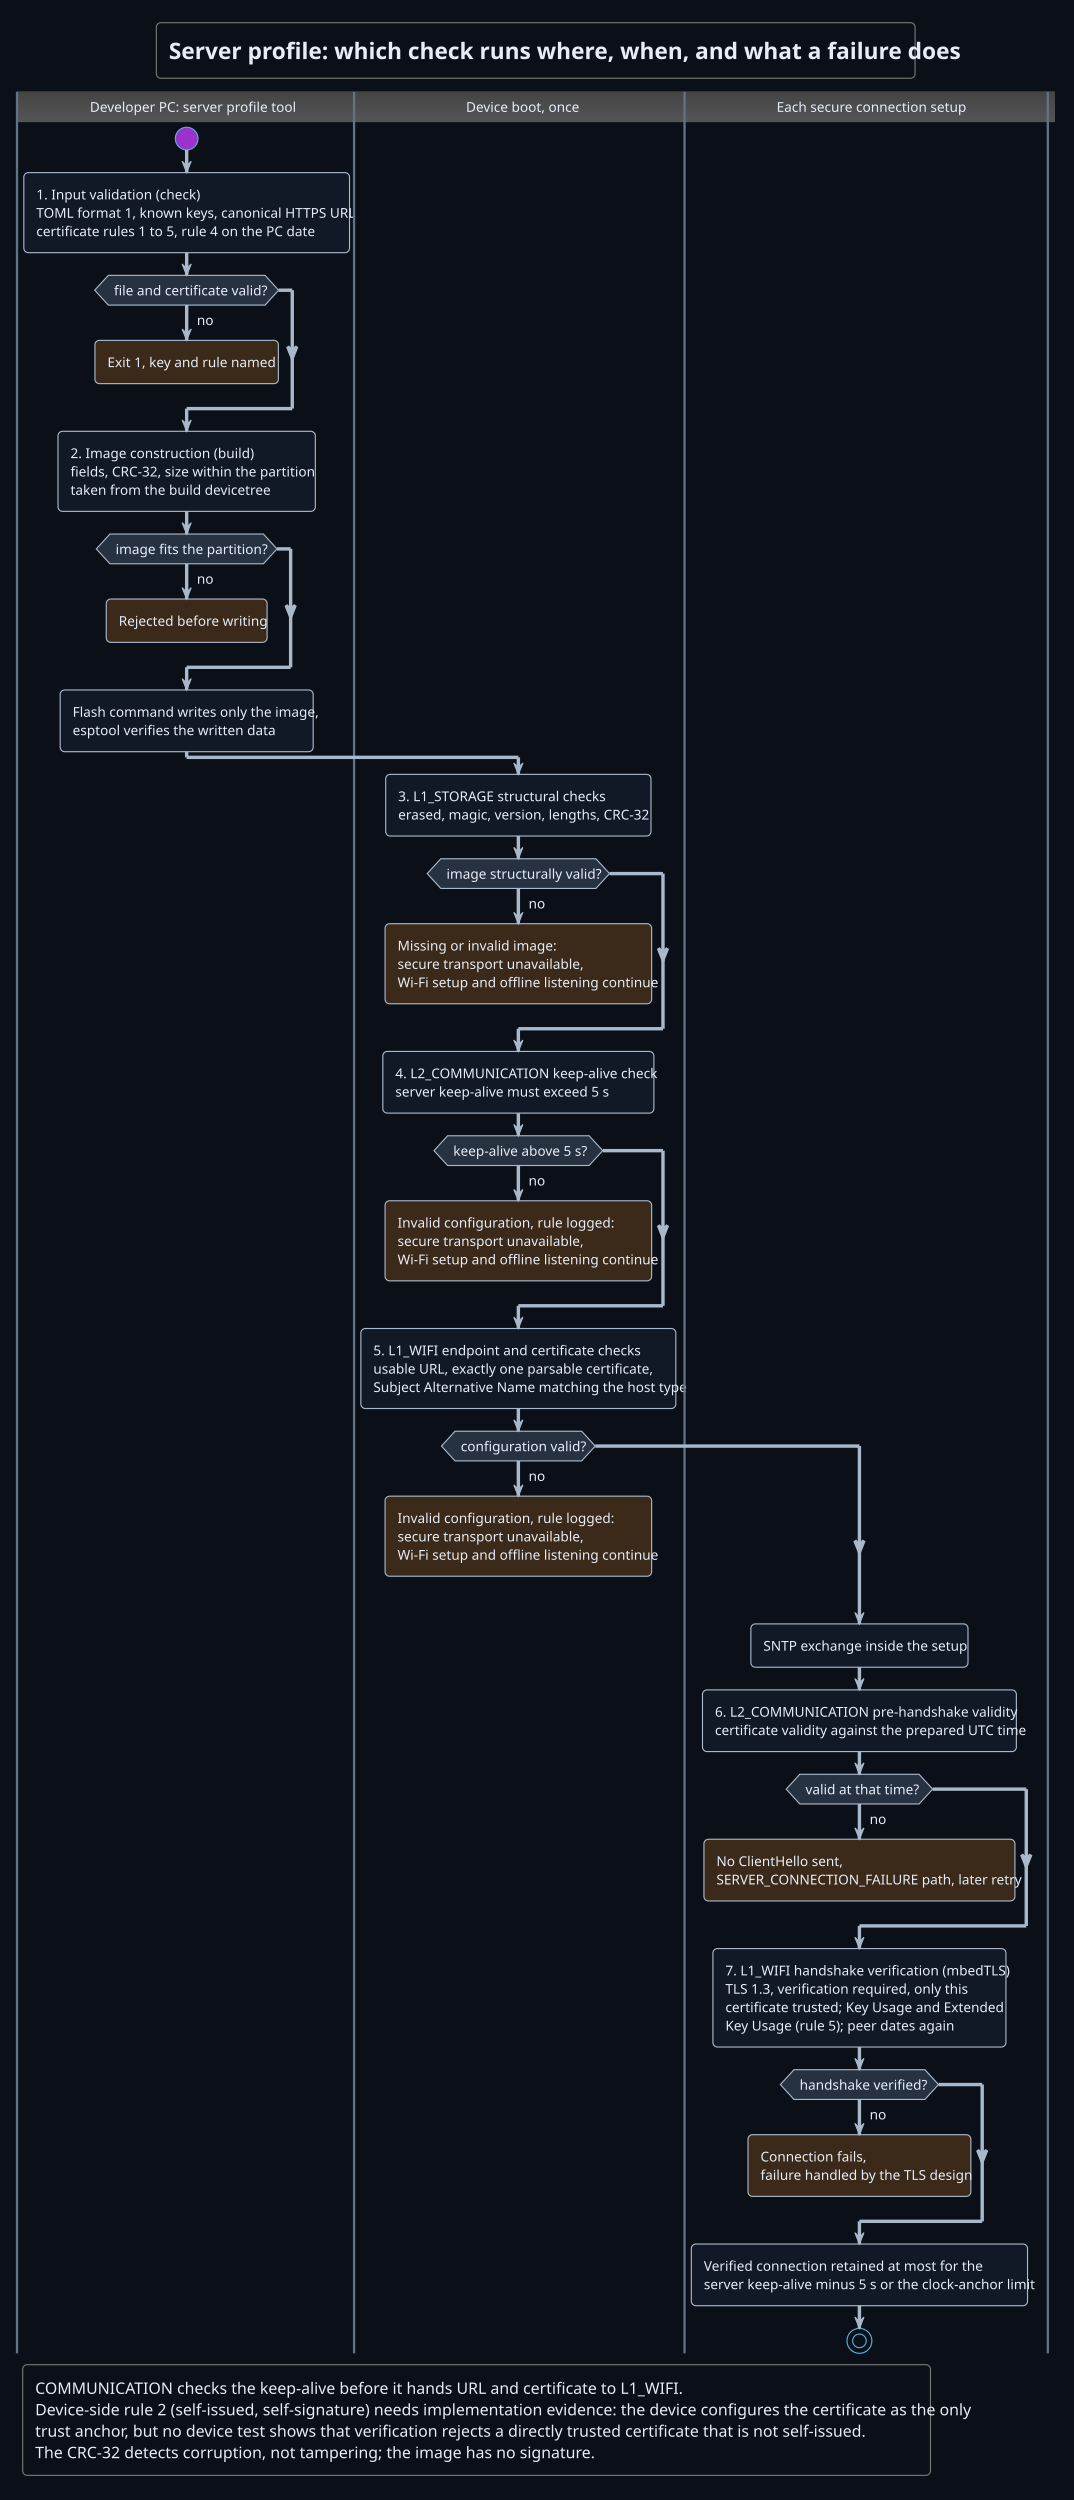
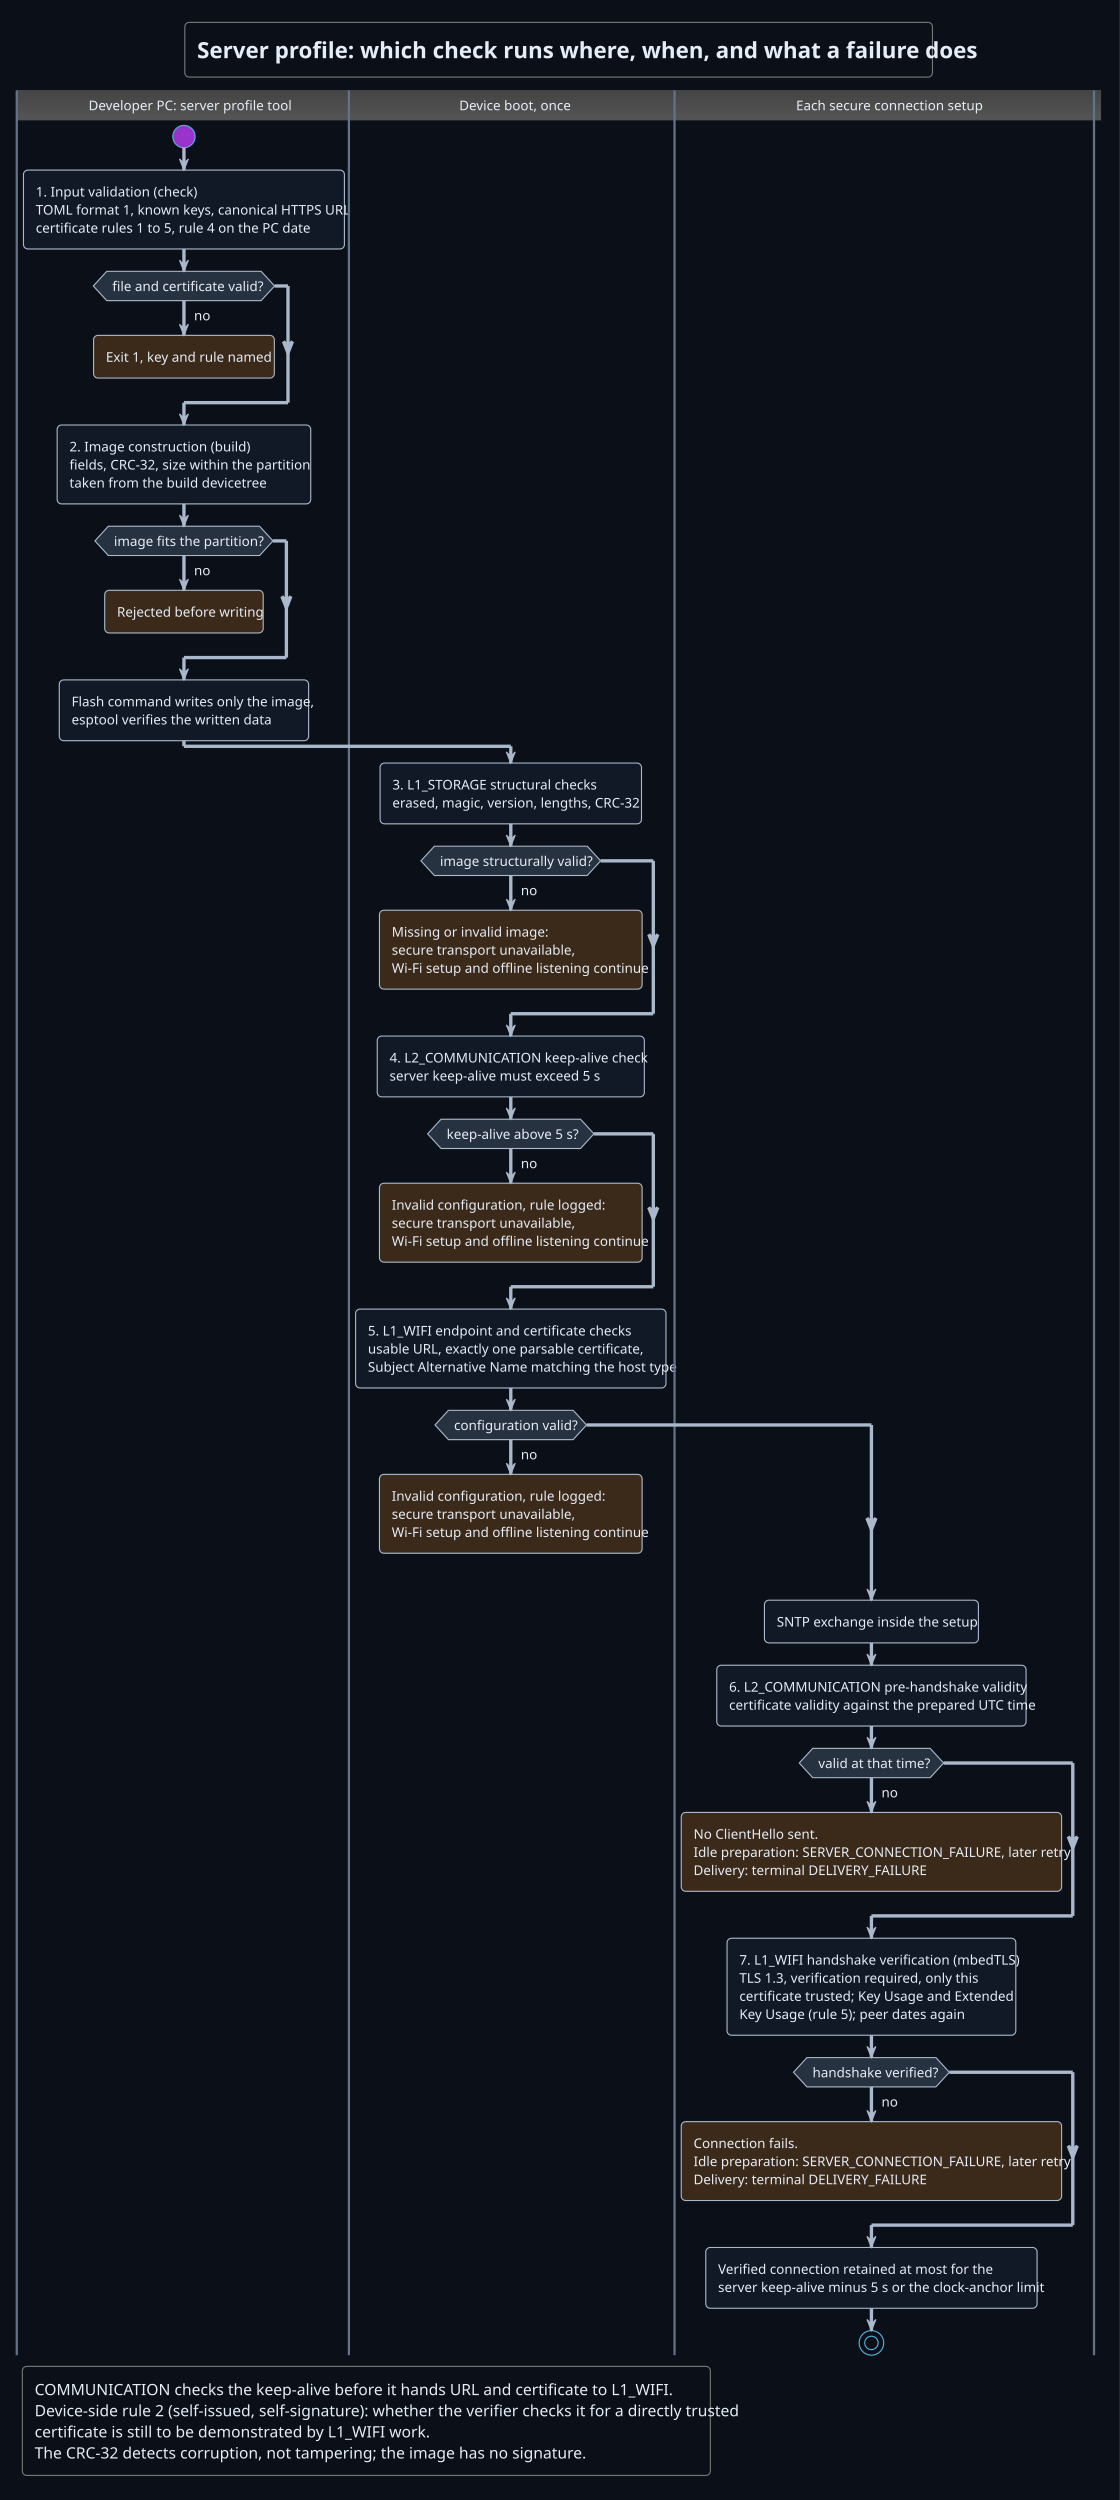
- <svg xmlns="http://www.w3.org/2000/svg" contentStyleType="text/css" data-diagram-type="ACTIVITY" height="2296.875px" preserveAspectRatio="none" style="width:986px;height:2296px;background:#0B1018;" version="1.1" viewBox="0 0 986 2296" width="986.458px" zoomAndPan="magnify">
+ <svg xmlns="http://www.w3.org/2000/svg" contentStyleType="text/css" data-diagram-type="ACTIVITY" height="2330.208px" preserveAspectRatio="none" style="width:1043px;height:2330px;background:#0B1018;" version="1.1" viewBox="0 0 1043 2330" width="1043.75px" zoomAndPan="magnify">
  <defs>
-     <linearGradient id="gv2faj9mdowcs0" x1="50%" x2="50%" y1="0%" y2="100%">
+     <linearGradient id="g1acoasiw5ptdb0" x1="50%" x2="50%" y1="0%" y2="100%">
      <stop offset="0%" stop-color="#444444" />
      <stop offset="100%" stop-color="#555555" />
    </linearGradient>
  </defs>
  <g>
-     <rect fill="#0B1018" height="2296.875" style="stroke:none;stroke-width:1.042;" width="986.458" x="0" y="0" />
+     <rect fill="#0B1018" height="2330.208" style="stroke:none;stroke-width:1.042;" width="1043.75" x="0" y="0" />
    <g class="title" data-source-line="17">
-       <rect fill="none" height="51.033" rx="4.167" ry="4.167" style="stroke:#777777;stroke-width:1.042;" width="696.806" x="143.586" y="20.833" />
-       <text fill="#E6EDF7" font-family="sans-serif" font-size="20.833" font-weight="bold" lengthAdjust="spacing" textLength="673.889" x="155.045" y="54.224">Server profile: which check runs where, when, and what a failure does</text>
+       <rect fill="none" height="51.033" rx="4.167" ry="4.167" style="stroke:#777777;stroke-width:1.042;" width="696.806" x="172.242" y="20.833" />
+       <text fill="#E6EDF7" font-family="sans-serif" font-size="20.833" font-weight="bold" lengthAdjust="spacing" textLength="673.889" x="183.701" y="54.224">Server profile: which check runs where, when, and what a failure does</text>
    </g>
-     <rect fill="url(#gv2faj9mdowcs0)" height="27.287" style="stroke:url(#gv2faj9mdowcs0);stroke-width:1.042;" width="952.728" x="15.625" y="84.367" />
+     <rect fill="url(#g1acoasiw5ptdb0)" height="27.287" style="stroke:url(#g1acoasiw5ptdb0);stroke-width:1.042;" width="1010.04" x="15.625" y="84.367" />
    <ellipse cx="171.438" cy="127.279" fill="#9933CC" rx="10.417" ry="10.417" style="stroke:#55B2DE;stroke-width:1.042;" />
    <rect fill="#111826" height="73.527" rx="4.167" ry="4.167" style="stroke:#A9B8CA;stroke-width:1.042;" width="299.125" x="21.875" y="158.529" />
    <text fill="#E6EDF7" font-family="sans-serif" font-size="12.5" lengthAdjust="spacing" textLength="141.296" x="33.333" y="183.146">1. Input validation (check)</text>
    <text fill="#E6EDF7" font-family="sans-serif" font-size="12.5" lengthAdjust="spacing" textLength="276.209" x="33.333" y="200.016">TOML format 1, known keys, canonical HTTPS URL</text>
    <text fill="#E6EDF7" font-family="sans-serif" font-size="12.5" lengthAdjust="spacing" textLength="245.642" x="33.333" y="216.886">certificate rules 1 to 5, rule 4 on the PC date</text>
    <rect fill="#3B2A1A" height="39.787" rx="4.167" ry="4.167" style="stroke:#A9B8CA;stroke-width:1.042;" width="168.473" x="87.201" y="312.569" />
    <text fill="#E6EDF7" font-family="sans-serif" font-size="12.5" lengthAdjust="spacing" textLength="145.557" x="98.659" y="337.187">Exit 1, key and rule named</text>
    <polygon fill="#273241" points="99.469,252.889,243.406,252.889,255.906,266.532,243.406,280.176,99.469,280.176,86.969,266.532,99.469,252.889" style="stroke:#A9B8CA;stroke-width:1.042;" />
    <text fill="#E6EDF7" font-family="sans-serif" font-size="12.5" lengthAdjust="spacing" textLength="13.477" x="180.813" y="298.543">no</text>
    <text fill="#E6EDF7" font-family="sans-serif" font-size="12.5" lengthAdjust="spacing" textLength="133.52" x="104.677" y="271.257">file and certificate valid?</text>
    <rect fill="#111826" height="73.527" rx="4.167" ry="4.167" style="stroke:#A9B8CA;stroke-width:1.042;" width="236.344" x="53.265" y="396.106" />
    <text fill="#E6EDF7" font-family="sans-serif" font-size="12.5" lengthAdjust="spacing" textLength="156.531" x="64.724" y="420.724">2. Image construction (build)</text>
    <text fill="#E6EDF7" font-family="sans-serif" font-size="12.5" lengthAdjust="spacing" textLength="213.428" x="64.724" y="437.594">fields, CRC-32, size within the partition</text>
    <text fill="#E6EDF7" font-family="sans-serif" font-size="12.5" lengthAdjust="spacing" textLength="169.983" x="64.724" y="454.464">taken from the build devicetree</text>
    <rect fill="#3B2A1A" height="39.787" rx="4.167" ry="4.167" style="stroke:#A9B8CA;stroke-width:1.042;" width="147.721" x="97.577" y="550.146" />
    <text fill="#E6EDF7" font-family="sans-serif" font-size="12.5" lengthAdjust="spacing" textLength="124.805" x="109.035" y="574.764">Rejected before writing</text>
    <polygon fill="#273241" points="100.958,490.466,241.917,490.466,254.417,504.11,241.917,517.753,100.958,517.753,88.458,504.11,100.958,490.466" style="stroke:#A9B8CA;stroke-width:1.042;" />
    <text fill="#E6EDF7" font-family="sans-serif" font-size="12.5" lengthAdjust="spacing" textLength="13.477" x="180.813" y="536.121">no</text>
    <text fill="#E6EDF7" font-family="sans-serif" font-size="12.5" lengthAdjust="spacing" textLength="130.542" x="106.167" y="508.834">image fits the partition?</text>
    <rect fill="#111826" height="56.657" rx="4.167" ry="4.167" style="stroke:#A9B8CA;stroke-width:1.042;" width="232.377" x="55.249" y="633.683" />
    <text fill="#E6EDF7" font-family="sans-serif" font-size="12.5" lengthAdjust="spacing" textLength="209.46" x="66.707" y="658.301">Flash command writes only the image,</text>
    <text fill="#E6EDF7" font-family="sans-serif" font-size="12.5" lengthAdjust="spacing" textLength="172.961" x="66.707" y="675.171">esptool verifies the written data</text>
-     <line style="stroke:#61738A;stroke-width:2.083;" x1="15.625" x2="15.625" y1="84.367" y2="2161.308" />
+     <line style="stroke:#61738A;stroke-width:2.083;" x1="15.625" x2="15.625" y1="84.367" y2="2195.048" />
    <rect fill="#111826" height="56.657" rx="4.167" ry="4.167" style="stroke:#A9B8CA;stroke-width:1.042;" width="243.632" x="354.238" y="711.173" />
    <text fill="#E6EDF7" font-family="sans-serif" font-size="12.5" lengthAdjust="spacing" textLength="184.546" x="365.696" y="735.791">3. L1_STORAGE structural checks</text>
    <text fill="#E6EDF7" font-family="sans-serif" font-size="12.5" lengthAdjust="spacing" textLength="220.715" x="365.696" y="752.661">erased, magic, version, lengths, CRC-32</text>
    <rect fill="#3B2A1A" height="73.527" rx="4.167" ry="4.167" style="stroke:#A9B8CA;stroke-width:1.042;" width="244.816" x="353.646" y="848.344" />
    <text fill="#E6EDF7" font-family="sans-serif" font-size="12.5" lengthAdjust="spacing" textLength="135.559" x="365.104" y="872.961">Missing or invalid image:</text>
    <text fill="#E6EDF7" font-family="sans-serif" font-size="12.5" lengthAdjust="spacing" textLength="158.984" x="365.104" y="889.832">secure transport unavailable,</text>
    <text fill="#E6EDF7" font-family="sans-serif" font-size="12.5" lengthAdjust="spacing" textLength="221.899" x="365.104" y="906.702">Wi-Fi setup and offline listening continue</text>
    <polygon fill="#273241" points="404.824,788.664,547.284,788.664,559.784,802.307,547.284,815.951,404.824,815.951,392.324,802.307,404.824,788.664" style="stroke:#A9B8CA;stroke-width:1.042;" />
    <text fill="#E6EDF7" font-family="sans-serif" font-size="12.5" lengthAdjust="spacing" textLength="13.477" x="485.429" y="834.318">no</text>
    <text fill="#E6EDF7" font-family="sans-serif" font-size="12.5" lengthAdjust="spacing" textLength="132.043" x="410.032" y="807.031">image structurally valid?</text>
    <rect fill="#111826" height="56.657" rx="4.167" ry="4.167" style="stroke:#A9B8CA;stroke-width:1.042;" width="248.93" x="351.589" y="965.621" />
    <text fill="#E6EDF7" font-family="sans-serif" font-size="12.5" lengthAdjust="spacing" textLength="226.013" x="363.047" y="990.238">4. L2_COMMUNICATION keep-alive check</text>
    <text fill="#E6EDF7" font-family="sans-serif" font-size="12.5" lengthAdjust="spacing" textLength="187.244" x="363.047" y="1007.109">server keep-alive must exceed 5 s</text>
    <rect fill="#3B2A1A" height="73.527" rx="4.167" ry="4.167" style="stroke:#A9B8CA;stroke-width:1.042;" width="244.816" x="353.646" y="1102.791" />
    <text fill="#E6EDF7" font-family="sans-serif" font-size="12.5" lengthAdjust="spacing" textLength="180.225" x="365.104" y="1127.409">Invalid configuration, rule logged:</text>
    <text fill="#E6EDF7" font-family="sans-serif" font-size="12.5" lengthAdjust="spacing" textLength="158.984" x="365.104" y="1144.279">secure transport unavailable,</text>
    <text fill="#E6EDF7" font-family="sans-serif" font-size="12.5" lengthAdjust="spacing" textLength="221.899" x="365.104" y="1161.149">Wi-Fi setup and offline listening continue</text>
    <polygon fill="#273241" points="411.055,1043.111,541.052,1043.111,553.552,1056.755,541.052,1070.398,411.055,1070.398,398.555,1056.755,411.055,1043.111" style="stroke:#A9B8CA;stroke-width:1.042;" />
    <text fill="#E6EDF7" font-family="sans-serif" font-size="12.5" lengthAdjust="spacing" textLength="13.477" x="485.429" y="1088.765">no</text>
    <text fill="#E6EDF7" font-family="sans-serif" font-size="12.5" lengthAdjust="spacing" textLength="119.58" x="416.264" y="1061.479">keep-alive above 5 s?</text>
    <rect fill="#111826" height="73.527" rx="4.167" ry="4.167" style="stroke:#A9B8CA;stroke-width:1.042;" width="289.274" x="331.417" y="1220.068" />
    <text fill="#E6EDF7" font-family="sans-serif" font-size="12.5" lengthAdjust="spacing" textLength="232.446" x="342.875" y="1244.686">5. L1_WIFI endpoint and certificate checks</text>
    <text fill="#E6EDF7" font-family="sans-serif" font-size="12.5" lengthAdjust="spacing" textLength="243.14" x="342.875" y="1261.556">usable URL, exactly one parsable certificate,</text>
    <text fill="#E6EDF7" font-family="sans-serif" font-size="12.5" lengthAdjust="spacing" textLength="266.357" x="342.875" y="1278.426">Subject Alternative Name matching the host type</text>
    <rect fill="#3B2A1A" height="73.527" rx="4.167" ry="4.167" style="stroke:#A9B8CA;stroke-width:1.042;" width="244.816" x="353.646" y="1374.109" />
    <text fill="#E6EDF7" font-family="sans-serif" font-size="12.5" lengthAdjust="spacing" textLength="180.225" x="365.104" y="1398.726">Invalid configuration, rule logged:</text>
    <text fill="#E6EDF7" font-family="sans-serif" font-size="12.5" lengthAdjust="spacing" textLength="158.984" x="365.104" y="1415.597">secure transport unavailable,</text>
    <text fill="#E6EDF7" font-family="sans-serif" font-size="12.5" lengthAdjust="spacing" textLength="221.899" x="365.104" y="1432.467">Wi-Fi setup and offline listening continue</text>
    <polygon fill="#273241" points="417.934,1314.429,534.174,1314.429,546.674,1328.072,534.174,1341.716,417.934,1341.716,405.434,1328.072,417.934,1314.429" style="stroke:#A9B8CA;stroke-width:1.042;" />
    <text fill="#E6EDF7" font-family="sans-serif" font-size="12.5" lengthAdjust="spacing" textLength="13.477" x="485.429" y="1360.083">no</text>
    <text fill="#E6EDF7" font-family="sans-serif" font-size="12.5" lengthAdjust="spacing" textLength="105.823" x="423.142" y="1332.796">configuration valid?</text>
-     <line style="stroke:#61738A;stroke-width:2.083;" x1="325.167" x2="325.167" y1="84.367" y2="2161.308" />
-     <rect fill="#111826" height="39.787" rx="4.167" ry="4.167" style="stroke:#A9B8CA;stroke-width:1.042;" width="199.418" x="689.589" y="1491.386" />
-     <text fill="#E6EDF7" font-family="sans-serif" font-size="12.5" lengthAdjust="spacing" textLength="176.501" x="701.048" y="1516.003">SNTP exchange inside the setup</text>
-     <rect fill="#111826" height="56.657" rx="4.167" ry="4.167" style="stroke:#A9B8CA;stroke-width:1.042;" width="288.261" x="645.168" y="1552.006" />
-     <text fill="#E6EDF7" font-family="sans-serif" font-size="12.5" lengthAdjust="spacing" textLength="257.446" x="656.626" y="1576.623">6. L2_COMMUNICATION pre-handshake validity</text>
-     <text fill="#E6EDF7" font-family="sans-serif" font-size="12.5" lengthAdjust="spacing" textLength="265.344" x="656.626" y="1593.494">certificate validity against the prepared UTC time</text>
-     <rect fill="#3B2A1A" height="56.657" rx="4.167" ry="4.167" style="stroke:#A9B8CA;stroke-width:1.042;" width="285.612" x="646.492" y="1689.176" />
-     <text fill="#E6EDF7" font-family="sans-serif" font-size="12.5" lengthAdjust="spacing" textLength="109.07" x="657.951" y="1713.794">No ClientHello sent,</text>
-     <text fill="#E6EDF7" font-family="sans-serif" font-size="12.5" lengthAdjust="spacing" textLength="262.695" x="657.951" y="1730.664">SERVER_CONNECTION_FAILURE path, later retry</text>
-     <polygon fill="#273241" points="734.548,1629.496,844.049,1629.496,856.549,1643.14,844.049,1656.783,734.548,1656.783,722.048,1643.14,734.548,1629.496" style="stroke:#A9B8CA;stroke-width:1.042;" />
-     <text fill="#E6EDF7" font-family="sans-serif" font-size="12.5" lengthAdjust="spacing" textLength="13.477" x="798.673" y="1675.151">no</text>
-     <text fill="#E6EDF7" font-family="sans-serif" font-size="12.5" lengthAdjust="spacing" textLength="99.085" x="739.756" y="1647.864">valid at that time?</text>
-     <rect fill="#111826" height="90.397" rx="4.167" ry="4.167" style="stroke:#A9B8CA;stroke-width:1.042;" width="269.12" x="654.738" y="1789.583" />
-     <text fill="#E6EDF7" font-family="sans-serif" font-size="12.5" lengthAdjust="spacing" textLength="246.204" x="666.197" y="1814.201">7. L1_WIFI handshake verification (mbedTLS)</text>
-     <text fill="#E6EDF7" font-family="sans-serif" font-size="12.5" lengthAdjust="spacing" textLength="210.95" x="666.197" y="1831.071">TLS 1.3, verification required, only this</text>
-     <text fill="#E6EDF7" font-family="sans-serif" font-size="12.5" lengthAdjust="spacing" textLength="239.404" x="666.197" y="1847.941">certificate trusted; Key Usage and Extended</text>
-     <text fill="#E6EDF7" font-family="sans-serif" font-size="12.5" lengthAdjust="spacing" textLength="199.988" x="666.197" y="1864.811">Key Usage (rule 5); peer dates again</text>
-     <rect fill="#3B2A1A" height="56.657" rx="4.167" ry="4.167" style="stroke:#A9B8CA;stroke-width:1.042;" width="204.655" x="686.971" y="1960.494" />
-     <text fill="#E6EDF7" font-family="sans-serif" font-size="12.5" lengthAdjust="spacing" textLength="91.602" x="698.429" y="1985.111">Connection fails,</text>
-     <text fill="#E6EDF7" font-family="sans-serif" font-size="12.5" lengthAdjust="spacing" textLength="181.738" x="698.429" y="2001.982">failure handled by the TLS design</text>
-     <polygon fill="#273241" points="729.177,1900.814,849.42,1900.814,861.92,1914.457,849.42,1928.101,729.177,1928.101,716.677,1914.457,729.177,1900.814" style="stroke:#A9B8CA;stroke-width:1.042;" />
-     <text fill="#E6EDF7" font-family="sans-serif" font-size="12.5" lengthAdjust="spacing" textLength="13.477" x="798.673" y="1946.468">no</text>
-     <text fill="#E6EDF7" font-family="sans-serif" font-size="12.5" lengthAdjust="spacing" textLength="109.827" x="734.385" y="1919.181">handshake verified?</text>
-     <rect fill="#111826" height="56.657" rx="4.167" ry="4.167" style="stroke:#A9B8CA;stroke-width:1.042;" width="308.757" x="634.92" y="2060.901" />
-     <text fill="#E6EDF7" font-family="sans-serif" font-size="12.5" lengthAdjust="spacing" textLength="237.622" x="646.379" y="2085.518">Verified connection retained at most for the</text>
-     <text fill="#E6EDF7" font-family="sans-serif" font-size="12.5" lengthAdjust="spacing" textLength="285.84" x="646.379" y="2102.389">server keep-alive minus 5 s or the clock-anchor limit</text>
-     <ellipse cx="789.298" cy="2149.849" fill="none" rx="11.458" ry="11.458" style="stroke:#55B2DE;stroke-width:1.042;" />
-     <ellipse cx="789.298" cy="2149.849" fill="none" rx="6.25" ry="6.25" style="stroke:#55B2DE;stroke-width:1.042;" />
-     <line style="stroke:#61738A;stroke-width:2.083;" x1="628.67" x2="628.67" y1="84.367" y2="2161.308" />
-     <line style="stroke:#61738A;stroke-width:2.083;" x1="962.313" x2="962.313" y1="84.367" y2="2161.308" />
+     <line style="stroke:#61738A;stroke-width:2.083;" x1="325.167" x2="325.167" y1="84.367" y2="2195.048" />
+     <rect fill="#111826" height="39.787" rx="4.167" ry="4.167" style="stroke:#A9B8CA;stroke-width:1.042;" width="199.418" x="712.459" y="1491.386" />
+     <text fill="#E6EDF7" font-family="sans-serif" font-size="12.5" lengthAdjust="spacing" textLength="176.501" x="723.918" y="1516.003">SNTP exchange inside the setup</text>
+     <rect fill="#111826" height="56.657" rx="4.167" ry="4.167" style="stroke:#A9B8CA;stroke-width:1.042;" width="288.261" x="668.038" y="1552.006" />
+     <text fill="#E6EDF7" font-family="sans-serif" font-size="12.5" lengthAdjust="spacing" textLength="257.446" x="679.496" y="1576.623">6. L2_COMMUNICATION pre-handshake validity</text>
+     <text fill="#E6EDF7" font-family="sans-serif" font-size="12.5" lengthAdjust="spacing" textLength="265.344" x="679.496" y="1593.494">certificate validity against the prepared UTC time</text>
+     <rect fill="#3B2A1A" height="73.527" rx="4.167" ry="4.167" style="stroke:#A9B8CA;stroke-width:1.042;" width="354.496" x="634.92" y="1689.176" />
+     <text fill="#E6EDF7" font-family="sans-serif" font-size="12.5" lengthAdjust="spacing" textLength="109.07" x="646.379" y="1713.794">No ClientHello sent.</text>
+     <text fill="#E6EDF7" font-family="sans-serif" font-size="12.5" lengthAdjust="spacing" textLength="331.58" x="646.379" y="1730.664">Idle preparation: SERVER_CONNECTION_FAILURE, later retry.</text>
+     <text fill="#E6EDF7" font-family="sans-serif" font-size="12.5" lengthAdjust="spacing" textLength="203.015" x="646.379" y="1747.534">Delivery: terminal DELIVERY_FAILURE</text>
+     <polygon fill="#273241" points="757.418,1629.496,866.919,1629.496,879.419,1643.14,866.919,1656.783,757.418,1656.783,744.918,1643.14,757.418,1629.496" style="stroke:#A9B8CA;stroke-width:1.042;" />
+     <text fill="#E6EDF7" font-family="sans-serif" font-size="12.5" lengthAdjust="spacing" textLength="13.477" x="821.543" y="1675.151">no</text>
+     <text fill="#E6EDF7" font-family="sans-serif" font-size="12.5" lengthAdjust="spacing" textLength="99.085" x="762.626" y="1647.864">valid at that time?</text>
+     <rect fill="#111826" height="90.397" rx="4.167" ry="4.167" style="stroke:#A9B8CA;stroke-width:1.042;" width="269.12" x="677.608" y="1806.454" />
+     <text fill="#E6EDF7" font-family="sans-serif" font-size="12.5" lengthAdjust="spacing" textLength="246.204" x="689.067" y="1831.071">7. L1_WIFI handshake verification (mbedTLS)</text>
+     <text fill="#E6EDF7" font-family="sans-serif" font-size="12.5" lengthAdjust="spacing" textLength="210.95" x="689.067" y="1847.941">TLS 1.3, verification required, only this</text>
+     <text fill="#E6EDF7" font-family="sans-serif" font-size="12.5" lengthAdjust="spacing" textLength="239.404" x="689.067" y="1864.811">certificate trusted; Key Usage and Extended</text>
+     <text fill="#E6EDF7" font-family="sans-serif" font-size="12.5" lengthAdjust="spacing" textLength="199.988" x="689.067" y="1881.681">Key Usage (rule 5); peer dates again</text>
+     <rect fill="#3B2A1A" height="73.527" rx="4.167" ry="4.167" style="stroke:#A9B8CA;stroke-width:1.042;" width="354.496" x="634.92" y="1977.364" />
+     <text fill="#E6EDF7" font-family="sans-serif" font-size="12.5" lengthAdjust="spacing" textLength="91.602" x="646.379" y="2001.982">Connection fails.</text>
+     <text fill="#E6EDF7" font-family="sans-serif" font-size="12.5" lengthAdjust="spacing" textLength="331.58" x="646.379" y="2018.852">Idle preparation: SERVER_CONNECTION_FAILURE, later retry.</text>
+     <text fill="#E6EDF7" font-family="sans-serif" font-size="12.5" lengthAdjust="spacing" textLength="203.015" x="646.379" y="2035.722">Delivery: terminal DELIVERY_FAILURE</text>
+     <polygon fill="#273241" points="752.047,1917.684,872.29,1917.684,884.79,1931.327,872.29,1944.971,752.047,1944.971,739.547,1931.327,752.047,1917.684" style="stroke:#A9B8CA;stroke-width:1.042;" />
+     <text fill="#E6EDF7" font-family="sans-serif" font-size="12.5" lengthAdjust="spacing" textLength="13.477" x="821.543" y="1963.338">no</text>
+     <text fill="#E6EDF7" font-family="sans-serif" font-size="12.5" lengthAdjust="spacing" textLength="109.827" x="757.255" y="1936.051">handshake verified?</text>
+     <rect fill="#111826" height="56.657" rx="4.167" ry="4.167" style="stroke:#A9B8CA;stroke-width:1.042;" width="308.757" x="657.79" y="2094.641" />
+     <text fill="#E6EDF7" font-family="sans-serif" font-size="12.5" lengthAdjust="spacing" textLength="237.622" x="669.249" y="2119.259">Verified connection retained at most for the</text>
+     <text fill="#E6EDF7" font-family="sans-serif" font-size="12.5" lengthAdjust="spacing" textLength="285.84" x="669.249" y="2136.129">server keep-alive minus 5 s or the clock-anchor limit</text>
+     <ellipse cx="812.168" cy="2183.59" fill="none" rx="11.458" ry="11.458" style="stroke:#55B2DE;stroke-width:1.042;" />
+     <ellipse cx="812.168" cy="2183.59" fill="none" rx="6.25" ry="6.25" style="stroke:#55B2DE;stroke-width:1.042;" />
+     <line style="stroke:#61738A;stroke-width:2.083;" x1="628.67" x2="628.67" y1="84.367" y2="2195.048" />
+     <line style="stroke:#61738A;stroke-width:2.083;" x1="1019.625" x2="1019.625" y1="84.367" y2="2195.048" />
    <line style="stroke:#A9B8CA;stroke-width:3.125;" x1="171.438" x2="171.438" y1="137.695" y2="158.529" />
    <polygon fill="#A9B8CA" points="167.271,148.112,171.438,158.529,175.604,148.112,171.438,152.279" style="stroke:#A9B8CA;stroke-width:1.042;" />
    <line style="stroke:#A9B8CA;stroke-width:3.125;" x1="171.438" x2="171.438" y1="280.176" y2="312.569" />
    <polygon fill="#A9B8CA" points="167.271,302.152,171.438,312.569,175.604,302.152,171.438,306.319" style="stroke:#A9B8CA;stroke-width:1.042;" />
    <line style="stroke:#A9B8CA;stroke-width:3.125;" x1="255.906" x2="268.406" y1="266.532" y2="266.532" />
    <polygon fill="#A9B8CA" points="264.24,318.349,268.406,328.766,272.573,318.349,268.406,322.516" style="stroke:#A9B8CA;stroke-width:3.125;" />
    <line style="stroke:#A9B8CA;stroke-width:3.125;" x1="268.406" x2="268.406" y1="266.532" y2="375.273" />
    <line style="stroke:#A9B8CA;stroke-width:3.125;" x1="268.406" x2="171.438" y1="375.273" y2="375.273" />
    <line style="stroke:#A9B8CA;stroke-width:3.125;" x1="171.438" x2="171.438" y1="375.273" y2="396.106" />
    <polygon fill="#A9B8CA" points="167.271,385.689,171.438,396.106,175.604,385.689,171.438,389.856" style="stroke:#A9B8CA;stroke-width:1.042;" />
    <line style="stroke:#A9B8CA;stroke-width:3.125;" x1="171.438" x2="171.438" y1="232.056" y2="252.889" />
    <polygon fill="#A9B8CA" points="167.271,242.472,171.438,252.889,175.604,242.472,171.438,246.639" style="stroke:#A9B8CA;stroke-width:1.042;" />
    <line style="stroke:#A9B8CA;stroke-width:3.125;" x1="171.438" x2="171.438" y1="517.753" y2="550.146" />
    <polygon fill="#A9B8CA" points="167.271,539.73,171.438,550.146,175.604,539.73,171.438,543.896" style="stroke:#A9B8CA;stroke-width:1.042;" />
    <line style="stroke:#A9B8CA;stroke-width:3.125;" x1="254.417" x2="266.917" y1="504.11" y2="504.11" />
    <polygon fill="#A9B8CA" points="262.75,555.927,266.917,566.343,271.084,555.927,266.917,560.093" style="stroke:#A9B8CA;stroke-width:3.125;" />
    <line style="stroke:#A9B8CA;stroke-width:3.125;" x1="266.917" x2="266.917" y1="504.11" y2="612.85" />
    <line style="stroke:#A9B8CA;stroke-width:3.125;" x1="266.917" x2="171.438" y1="612.85" y2="612.85" />
    <line style="stroke:#A9B8CA;stroke-width:3.125;" x1="171.438" x2="171.438" y1="612.85" y2="633.683" />
    <polygon fill="#A9B8CA" points="167.271,623.267,171.438,633.683,175.604,623.267,171.438,627.433" style="stroke:#A9B8CA;stroke-width:1.042;" />
    <line style="stroke:#A9B8CA;stroke-width:3.125;" x1="171.438" x2="171.438" y1="469.633" y2="490.466" />
    <polygon fill="#A9B8CA" points="167.271,480.05,171.438,490.466,175.604,480.05,171.438,484.216" style="stroke:#A9B8CA;stroke-width:1.042;" />
    <line style="stroke:#A9B8CA;stroke-width:3.125;" x1="476.054" x2="476.054" y1="815.951" y2="848.344" />
    <polygon fill="#A9B8CA" points="471.887,837.927,476.054,848.344,480.221,837.927,476.054,842.094" style="stroke:#A9B8CA;stroke-width:1.042;" />
    <line style="stroke:#A9B8CA;stroke-width:3.125;" x1="559.784" x2="608.879" y1="802.307" y2="802.307" />
    <polygon fill="#A9B8CA" points="604.712,870.994,608.879,881.411,613.045,870.994,608.879,875.161" style="stroke:#A9B8CA;stroke-width:3.125;" />
    <line style="stroke:#A9B8CA;stroke-width:3.125;" x1="608.879" x2="608.879" y1="802.307" y2="944.788" />
    <line style="stroke:#A9B8CA;stroke-width:3.125;" x1="608.879" x2="476.054" y1="944.788" y2="944.788" />
    <line style="stroke:#A9B8CA;stroke-width:3.125;" x1="476.054" x2="476.054" y1="944.788" y2="965.621" />
    <polygon fill="#A9B8CA" points="471.887,955.204,476.054,965.621,480.221,955.204,476.054,959.371" style="stroke:#A9B8CA;stroke-width:1.042;" />
    <line style="stroke:#A9B8CA;stroke-width:3.125;" x1="476.054" x2="476.054" y1="767.83" y2="788.664" />
    <polygon fill="#A9B8CA" points="471.887,778.247,476.054,788.664,480.221,778.247,476.054,782.414" style="stroke:#A9B8CA;stroke-width:1.042;" />
    <line style="stroke:#A9B8CA;stroke-width:3.125;" x1="476.054" x2="476.054" y1="1070.398" y2="1102.791" />
    <polygon fill="#A9B8CA" points="471.887,1092.375,476.054,1102.791,480.221,1092.375,476.054,1096.541" style="stroke:#A9B8CA;stroke-width:1.042;" />
    <line style="stroke:#A9B8CA;stroke-width:3.125;" x1="553.552" x2="608.879" y1="1056.755" y2="1056.755" />
    <polygon fill="#A9B8CA" points="604.712,1125.441,608.879,1135.858,613.045,1125.441,608.879,1129.608" style="stroke:#A9B8CA;stroke-width:3.125;" />
    <line style="stroke:#A9B8CA;stroke-width:3.125;" x1="608.879" x2="608.879" y1="1056.755" y2="1199.235" />
    <line style="stroke:#A9B8CA;stroke-width:3.125;" x1="608.879" x2="476.054" y1="1199.235" y2="1199.235" />
    <line style="stroke:#A9B8CA;stroke-width:3.125;" x1="476.054" x2="476.054" y1="1199.235" y2="1220.068" />
    <polygon fill="#A9B8CA" points="471.887,1209.652,476.054,1220.068,480.221,1209.652,476.054,1213.818" style="stroke:#A9B8CA;stroke-width:1.042;" />
    <line style="stroke:#A9B8CA;stroke-width:3.125;" x1="476.054" x2="476.054" y1="1022.278" y2="1043.111" />
    <polygon fill="#A9B8CA" points="471.887,1032.695,476.054,1043.111,480.221,1032.695,476.054,1036.861" style="stroke:#A9B8CA;stroke-width:1.042;" />
    <line style="stroke:#A9B8CA;stroke-width:3.125;" x1="476.054" x2="476.054" y1="1341.716" y2="1374.109" />
    <polygon fill="#A9B8CA" points="471.887,1363.692,476.054,1374.109,480.221,1363.692,476.054,1367.859" style="stroke:#A9B8CA;stroke-width:1.042;" />
-     <line style="stroke:#A9B8CA;stroke-width:3.125;" x1="546.674" x2="789.298" y1="1328.072" y2="1328.072" />
-     <polygon fill="#A9B8CA" points="785.132,1414.988,789.298,1425.405,793.465,1414.988,789.298,1419.155" style="stroke:#A9B8CA;stroke-width:3.125;" />
-     <line style="stroke:#A9B8CA;stroke-width:3.125;" x1="789.298" x2="789.298" y1="1328.072" y2="1491.386" />
-     <polygon fill="#A9B8CA" points="785.132,1480.969,789.298,1491.386,793.465,1480.969,789.298,1485.136" style="stroke:#A9B8CA;stroke-width:1.042;" />
+     <line style="stroke:#A9B8CA;stroke-width:3.125;" x1="546.674" x2="812.168" y1="1328.072" y2="1328.072" />
+     <polygon fill="#A9B8CA" points="808.002,1414.988,812.168,1425.405,816.335,1414.988,812.168,1419.155" style="stroke:#A9B8CA;stroke-width:3.125;" />
+     <line style="stroke:#A9B8CA;stroke-width:3.125;" x1="812.168" x2="812.168" y1="1328.072" y2="1491.386" />
+     <polygon fill="#A9B8CA" points="808.002,1480.969,812.168,1491.386,816.335,1480.969,812.168,1485.136" style="stroke:#A9B8CA;stroke-width:1.042;" />
    <line style="stroke:#A9B8CA;stroke-width:3.125;" x1="476.054" x2="476.054" y1="1293.595" y2="1314.429" />
    <polygon fill="#A9B8CA" points="471.887,1304.012,476.054,1314.429,480.221,1304.012,476.054,1308.179" style="stroke:#A9B8CA;stroke-width:1.042;" />
-     <line style="stroke:#A9B8CA;stroke-width:3.125;" x1="789.298" x2="789.298" y1="1531.173" y2="1552.006" />
-     <polygon fill="#A9B8CA" points="785.132,1541.589,789.298,1552.006,793.465,1541.589,789.298,1545.756" style="stroke:#A9B8CA;stroke-width:1.042;" />
-     <line style="stroke:#A9B8CA;stroke-width:3.125;" x1="789.298" x2="789.298" y1="1656.783" y2="1689.176" />
-     <polygon fill="#A9B8CA" points="785.132,1678.76,789.298,1689.176,793.465,1678.76,789.298,1682.926" style="stroke:#A9B8CA;stroke-width:1.042;" />
-     <line style="stroke:#A9B8CA;stroke-width:3.125;" x1="856.549" x2="942.521" y1="1643.14" y2="1643.14" />
-     <polygon fill="#A9B8CA" points="938.355,1703.391,942.521,1713.808,946.688,1703.391,942.521,1707.558" style="stroke:#A9B8CA;stroke-width:3.125;" />
-     <line style="stroke:#A9B8CA;stroke-width:3.125;" x1="942.521" x2="942.521" y1="1643.14" y2="1768.75" />
-     <line style="stroke:#A9B8CA;stroke-width:3.125;" x1="942.521" x2="789.298" y1="1768.75" y2="1768.75" />
-     <line style="stroke:#A9B8CA;stroke-width:3.125;" x1="789.298" x2="789.298" y1="1768.75" y2="1789.583" />
-     <polygon fill="#A9B8CA" points="785.132,1779.167,789.298,1789.583,793.465,1779.167,789.298,1783.333" style="stroke:#A9B8CA;stroke-width:1.042;" />
-     <line style="stroke:#A9B8CA;stroke-width:3.125;" x1="789.298" x2="789.298" y1="1608.663" y2="1629.496" />
-     <polygon fill="#A9B8CA" points="785.132,1619.08,789.298,1629.496,793.465,1619.08,789.298,1623.246" style="stroke:#A9B8CA;stroke-width:1.042;" />
-     <line style="stroke:#A9B8CA;stroke-width:3.125;" x1="789.298" x2="789.298" y1="1928.101" y2="1960.494" />
-     <polygon fill="#A9B8CA" points="785.132,1950.077,789.298,1960.494,793.465,1950.077,789.298,1954.244" style="stroke:#A9B8CA;stroke-width:1.042;" />
-     <line style="stroke:#A9B8CA;stroke-width:3.125;" x1="861.92" x2="902.043" y1="1914.457" y2="1914.457" />
-     <polygon fill="#A9B8CA" points="897.876,1974.709,902.043,1985.126,906.209,1974.709,902.043,1978.876" style="stroke:#A9B8CA;stroke-width:3.125;" />
-     <line style="stroke:#A9B8CA;stroke-width:3.125;" x1="902.043" x2="902.043" y1="1914.457" y2="2040.068" />
-     <line style="stroke:#A9B8CA;stroke-width:3.125;" x1="902.043" x2="789.298" y1="2040.068" y2="2040.068" />
-     <line style="stroke:#A9B8CA;stroke-width:3.125;" x1="789.298" x2="789.298" y1="2040.068" y2="2060.901" />
-     <polygon fill="#A9B8CA" points="785.132,2050.484,789.298,2060.901,793.465,2050.484,789.298,2054.651" style="stroke:#A9B8CA;stroke-width:1.042;" />
-     <line style="stroke:#A9B8CA;stroke-width:3.125;" x1="789.298" x2="789.298" y1="1879.98" y2="1900.814" />
-     <polygon fill="#A9B8CA" points="785.132,1890.397,789.298,1900.814,793.465,1890.397,789.298,1894.564" style="stroke:#A9B8CA;stroke-width:1.042;" />
-     <line style="stroke:#A9B8CA;stroke-width:3.125;" x1="789.298" x2="789.298" y1="2117.558" y2="2138.391" />
-     <polygon fill="#A9B8CA" points="785.132,2127.974,789.298,2138.391,793.465,2127.974,789.298,2132.141" style="stroke:#A9B8CA;stroke-width:1.042;" />
+     <line style="stroke:#A9B8CA;stroke-width:3.125;" x1="812.168" x2="812.168" y1="1531.173" y2="1552.006" />
+     <polygon fill="#A9B8CA" points="808.002,1541.589,812.168,1552.006,816.335,1541.589,812.168,1545.756" style="stroke:#A9B8CA;stroke-width:1.042;" />
+     <line style="stroke:#A9B8CA;stroke-width:3.125;" x1="812.168" x2="812.168" y1="1656.783" y2="1689.176" />
+     <polygon fill="#A9B8CA" points="808.002,1678.76,812.168,1689.176,816.335,1678.76,812.168,1682.926" style="stroke:#A9B8CA;stroke-width:1.042;" />
+     <line style="stroke:#A9B8CA;stroke-width:3.125;" x1="879.419" x2="999.833" y1="1643.14" y2="1643.14" />
+     <polygon fill="#A9B8CA" points="995.667,1711.827,999.833,1722.243,1004,1711.827,999.833,1715.993" style="stroke:#A9B8CA;stroke-width:3.125;" />
+     <line style="stroke:#A9B8CA;stroke-width:3.125;" x1="999.833" x2="999.833" y1="1643.14" y2="1785.62" />
+     <line style="stroke:#A9B8CA;stroke-width:3.125;" x1="999.833" x2="812.168" y1="1785.62" y2="1785.62" />
+     <line style="stroke:#A9B8CA;stroke-width:3.125;" x1="812.168" x2="812.168" y1="1785.62" y2="1806.454" />
+     <polygon fill="#A9B8CA" points="808.002,1796.037,812.168,1806.454,816.335,1796.037,812.168,1800.204" style="stroke:#A9B8CA;stroke-width:1.042;" />
+     <line style="stroke:#A9B8CA;stroke-width:3.125;" x1="812.168" x2="812.168" y1="1608.663" y2="1629.496" />
+     <polygon fill="#A9B8CA" points="808.002,1619.08,812.168,1629.496,816.335,1619.08,812.168,1623.246" style="stroke:#A9B8CA;stroke-width:1.042;" />
+     <line style="stroke:#A9B8CA;stroke-width:3.125;" x1="812.168" x2="812.168" y1="1944.971" y2="1977.364" />
+     <polygon fill="#A9B8CA" points="808.002,1966.947,812.168,1977.364,816.335,1966.947,812.168,1971.114" style="stroke:#A9B8CA;stroke-width:1.042;" />
+     <line style="stroke:#A9B8CA;stroke-width:3.125;" x1="884.79" x2="999.833" y1="1931.327" y2="1931.327" />
+     <polygon fill="#A9B8CA" points="995.667,2000.014,999.833,2010.431,1004,2000.014,999.833,2004.181" style="stroke:#A9B8CA;stroke-width:3.125;" />
+     <line style="stroke:#A9B8CA;stroke-width:3.125;" x1="999.833" x2="999.833" y1="1931.327" y2="2073.808" />
+     <line style="stroke:#A9B8CA;stroke-width:3.125;" x1="999.833" x2="812.168" y1="2073.808" y2="2073.808" />
+     <line style="stroke:#A9B8CA;stroke-width:3.125;" x1="812.168" x2="812.168" y1="2073.808" y2="2094.641" />
+     <polygon fill="#A9B8CA" points="808.002,2084.224,812.168,2094.641,816.335,2084.224,812.168,2088.391" style="stroke:#A9B8CA;stroke-width:1.042;" />
+     <line style="stroke:#A9B8CA;stroke-width:3.125;" x1="812.168" x2="812.168" y1="1896.851" y2="1917.684" />
+     <polygon fill="#A9B8CA" points="808.002,1907.267,812.168,1917.684,816.335,1907.267,812.168,1911.434" style="stroke:#A9B8CA;stroke-width:1.042;" />
+     <line style="stroke:#A9B8CA;stroke-width:3.125;" x1="812.168" x2="812.168" y1="2151.298" y2="2172.131" />
+     <polygon fill="#A9B8CA" points="808.002,2161.715,812.168,2172.131,816.335,2161.715,812.168,2165.881" style="stroke:#A9B8CA;stroke-width:1.042;" />
    <line style="stroke:#A9B8CA;stroke-width:3.125;" x1="171.438" x2="171.438" y1="690.34" y2="695.548" />
    <line style="stroke:#A9B8CA;stroke-width:3.125;" x1="171.438" x2="476.054" y1="695.548" y2="695.548" />
    <line style="stroke:#A9B8CA;stroke-width:3.125;" x1="476.054" x2="476.054" y1="695.548" y2="711.173" />
    <polygon fill="#A9B8CA" points="471.887,700.757,476.054,711.173,480.221,700.757,476.054,704.923" style="stroke:#A9B8CA;stroke-width:1.042;" />
    <text fill="#E6EDF7" font-family="sans-serif" font-size="12.5" lengthAdjust="spacing" textLength="175.72" x="82.536" y="102.734">Developer PC: server profile tool</text>
    <text fill="#E6EDF7" font-family="sans-serif" font-size="12.5" lengthAdjust="spacing" textLength="97.852" x="427.993" y="102.734">Device boot, once</text>
-     <text fill="#E6EDF7" font-family="sans-serif" font-size="12.5" lengthAdjust="spacing" textLength="164.502" x="713.241" y="102.734">Each secure connection setup</text>
-     <g class="legend" data-source-line="87">
-       <rect fill="none" height="101.644" rx="4.167" ry="4.167" style="stroke:#777777;stroke-width:1.042;" width="833.702" x="20.833" y="2171.724" />
-       <text fill="#E6EDF7" font-family="sans-serif" font-size="14.583" lengthAdjust="spacing" textLength="556.673" x="32.292" y="2198.535">COMMUNICATION checks the keep-alive before it hands URL and certificate to L1_WIFI.</text>
-       <text fill="#E6EDF7" font-family="sans-serif" font-size="14.583" lengthAdjust="spacing" textLength="810.785" x="32.292" y="2218.217">Device-side rule 2 (self-issued, self-signature) needs implementation evidence: the device configures the certificate as the only</text>
-       <text fill="#E6EDF7" font-family="sans-serif" font-size="14.583" lengthAdjust="spacing" textLength="721.633" x="32.292" y="2237.899">trust anchor, but no device test shows that verification rejects a directly trusted certificate that is not self-issued.</text>
-       <text fill="#E6EDF7" font-family="sans-serif" font-size="14.583" lengthAdjust="spacing" textLength="480.865" x="32.292" y="2257.581">The CRC-32 detects corruption, not tampering; the image has no signature.</text>
+     <text fill="#E6EDF7" font-family="sans-serif" font-size="12.5" lengthAdjust="spacing" textLength="164.502" x="741.897" y="102.734">Each secure connection setup</text>
+     <g class="legend" data-source-line="89">
+       <rect fill="none" height="101.644" rx="4.167" ry="4.167" style="stroke:#777777;stroke-width:1.042;" width="641.213" x="20.833" y="2205.465" />
+       <text fill="#E6EDF7" font-family="sans-serif" font-size="14.583" lengthAdjust="spacing" textLength="556.673" x="32.292" y="2232.275">COMMUNICATION checks the keep-alive before it hands URL and certificate to L1_WIFI.</text>
+       <text fill="#E6EDF7" font-family="sans-serif" font-size="14.583" lengthAdjust="spacing" textLength="618.296" x="32.292" y="2251.957">Device-side rule 2 (self-issued, self-signature): whether the verifier checks it for a directly trusted</text>
+       <text fill="#E6EDF7" font-family="sans-serif" font-size="14.583" lengthAdjust="spacing" textLength="346.027" x="32.292" y="2271.639">certificate is still to be demonstrated by L1_WIFI work.</text>
+       <text fill="#E6EDF7" font-family="sans-serif" font-size="14.583" lengthAdjust="spacing" textLength="480.865" x="32.292" y="2291.321">The CRC-32 detects corruption, not tampering; the image has no signature.</text>
    </g>
  </g>
</svg>
